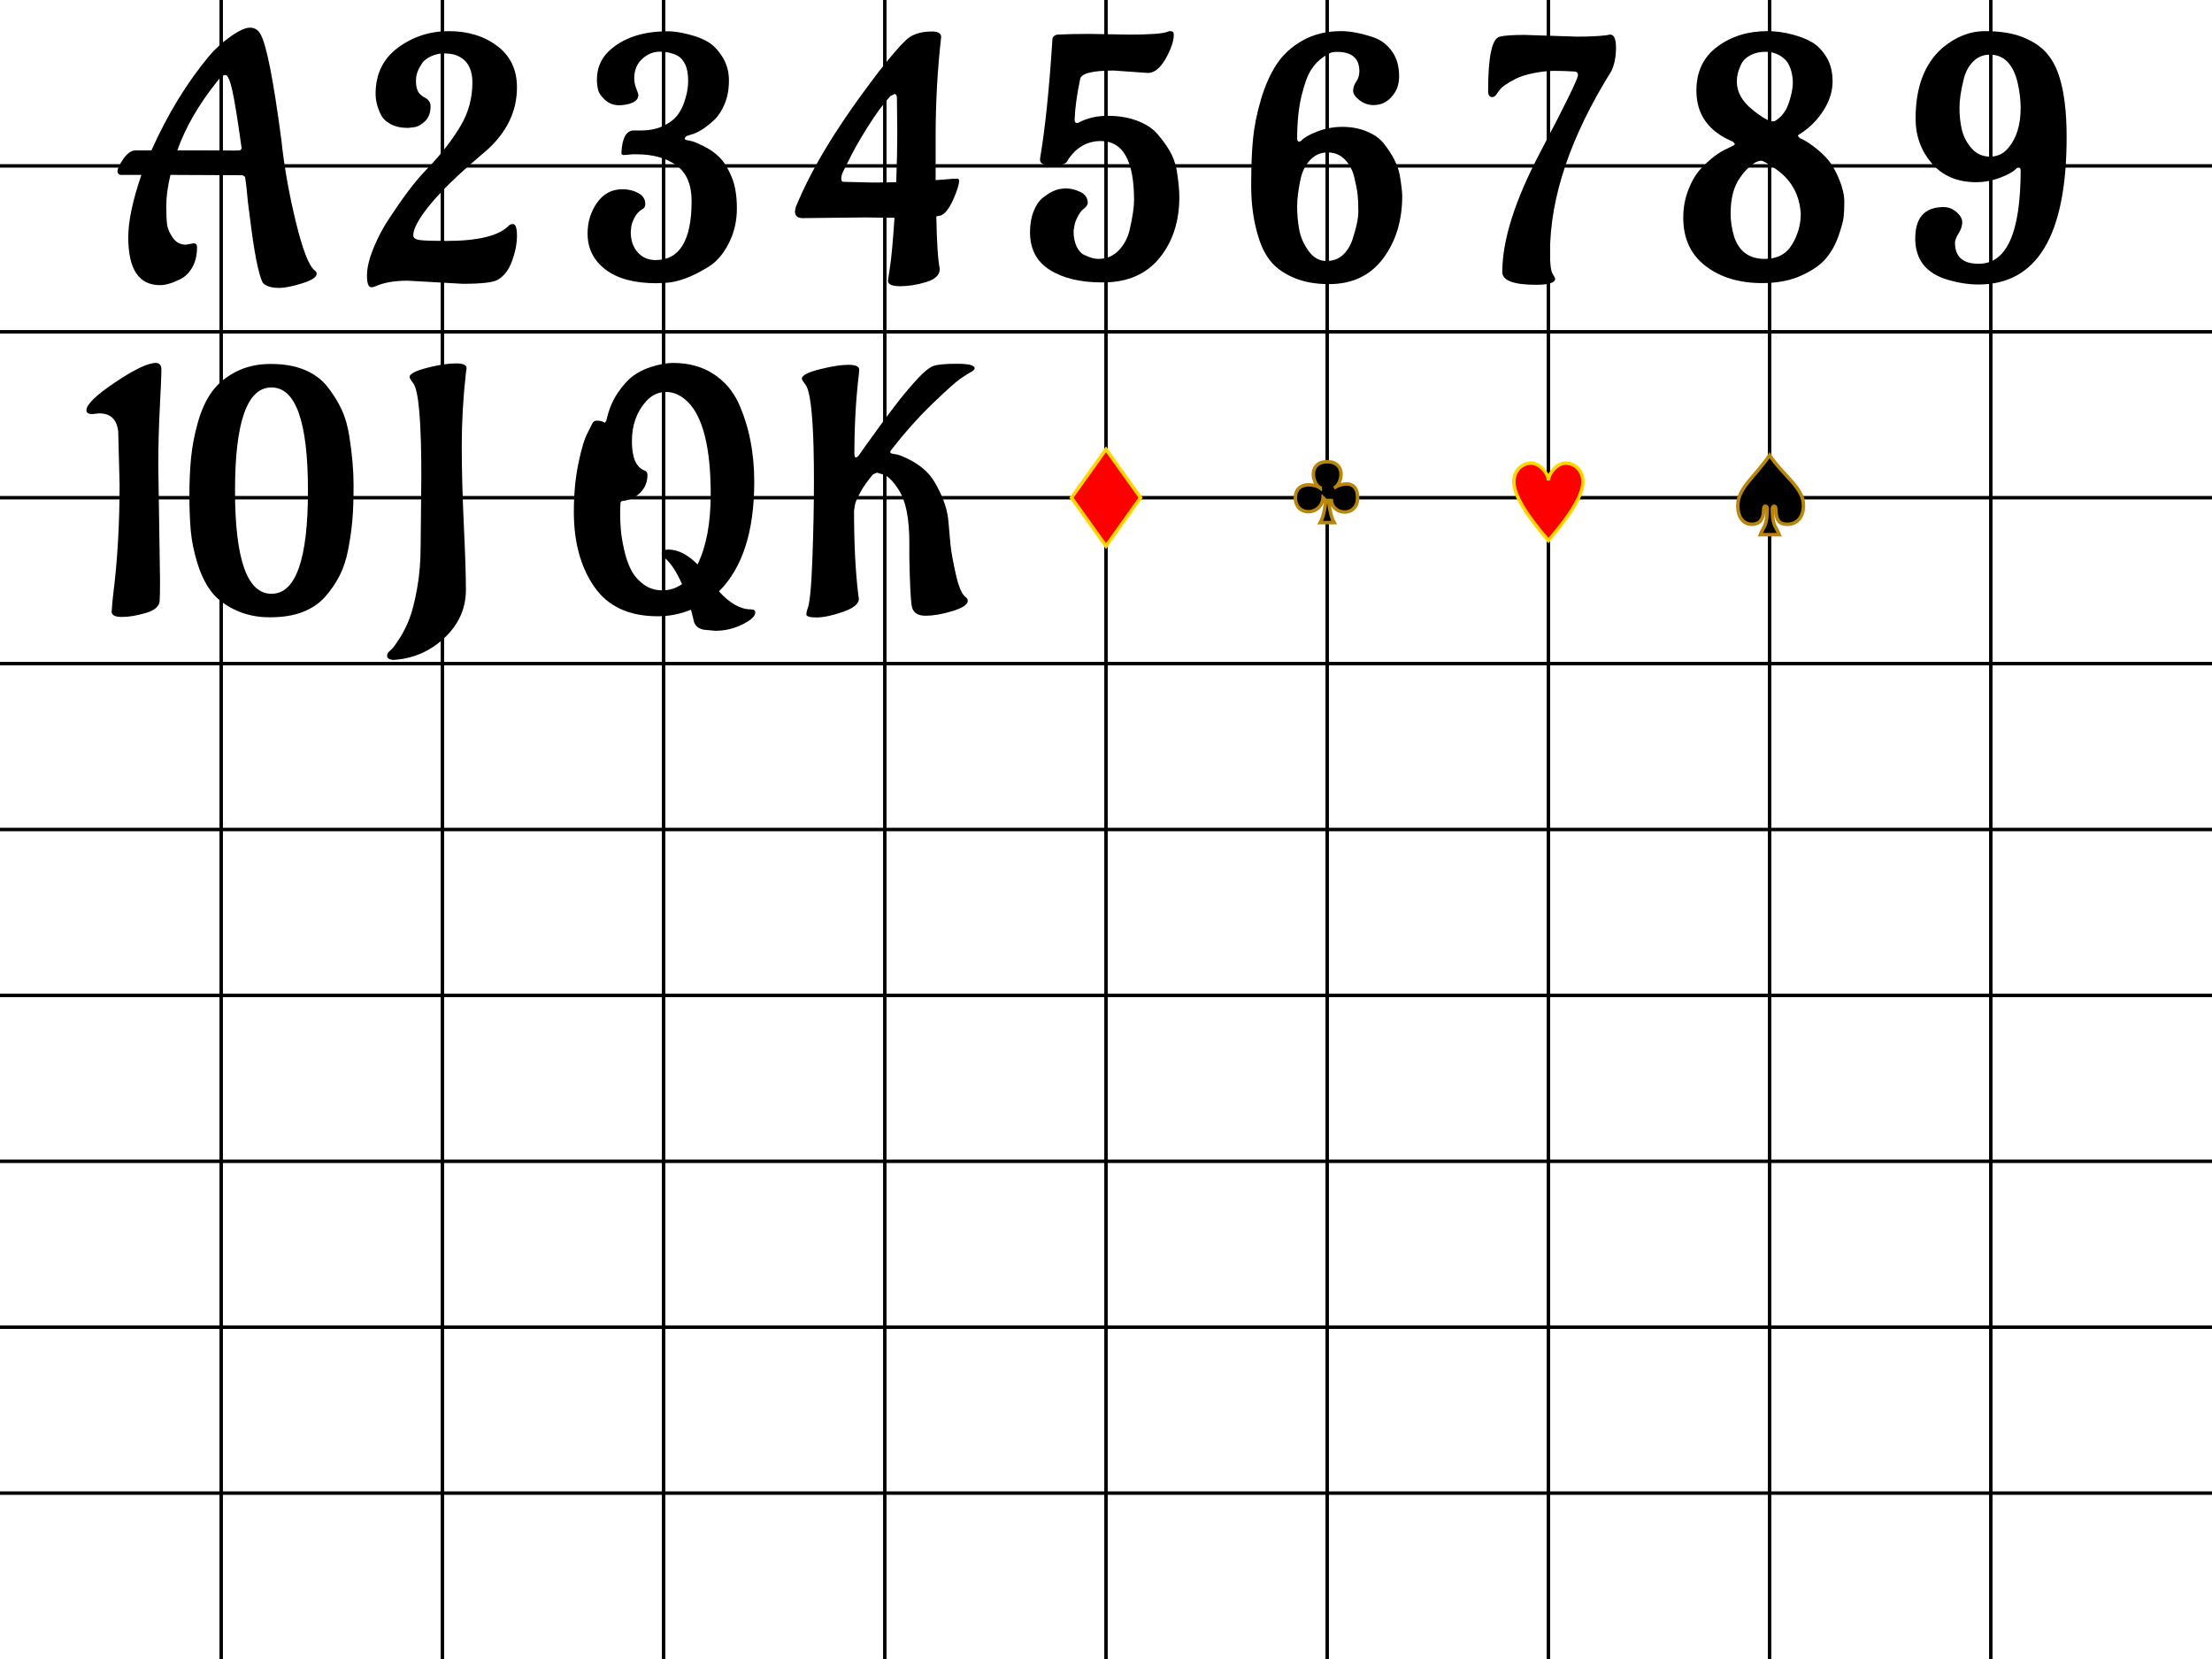
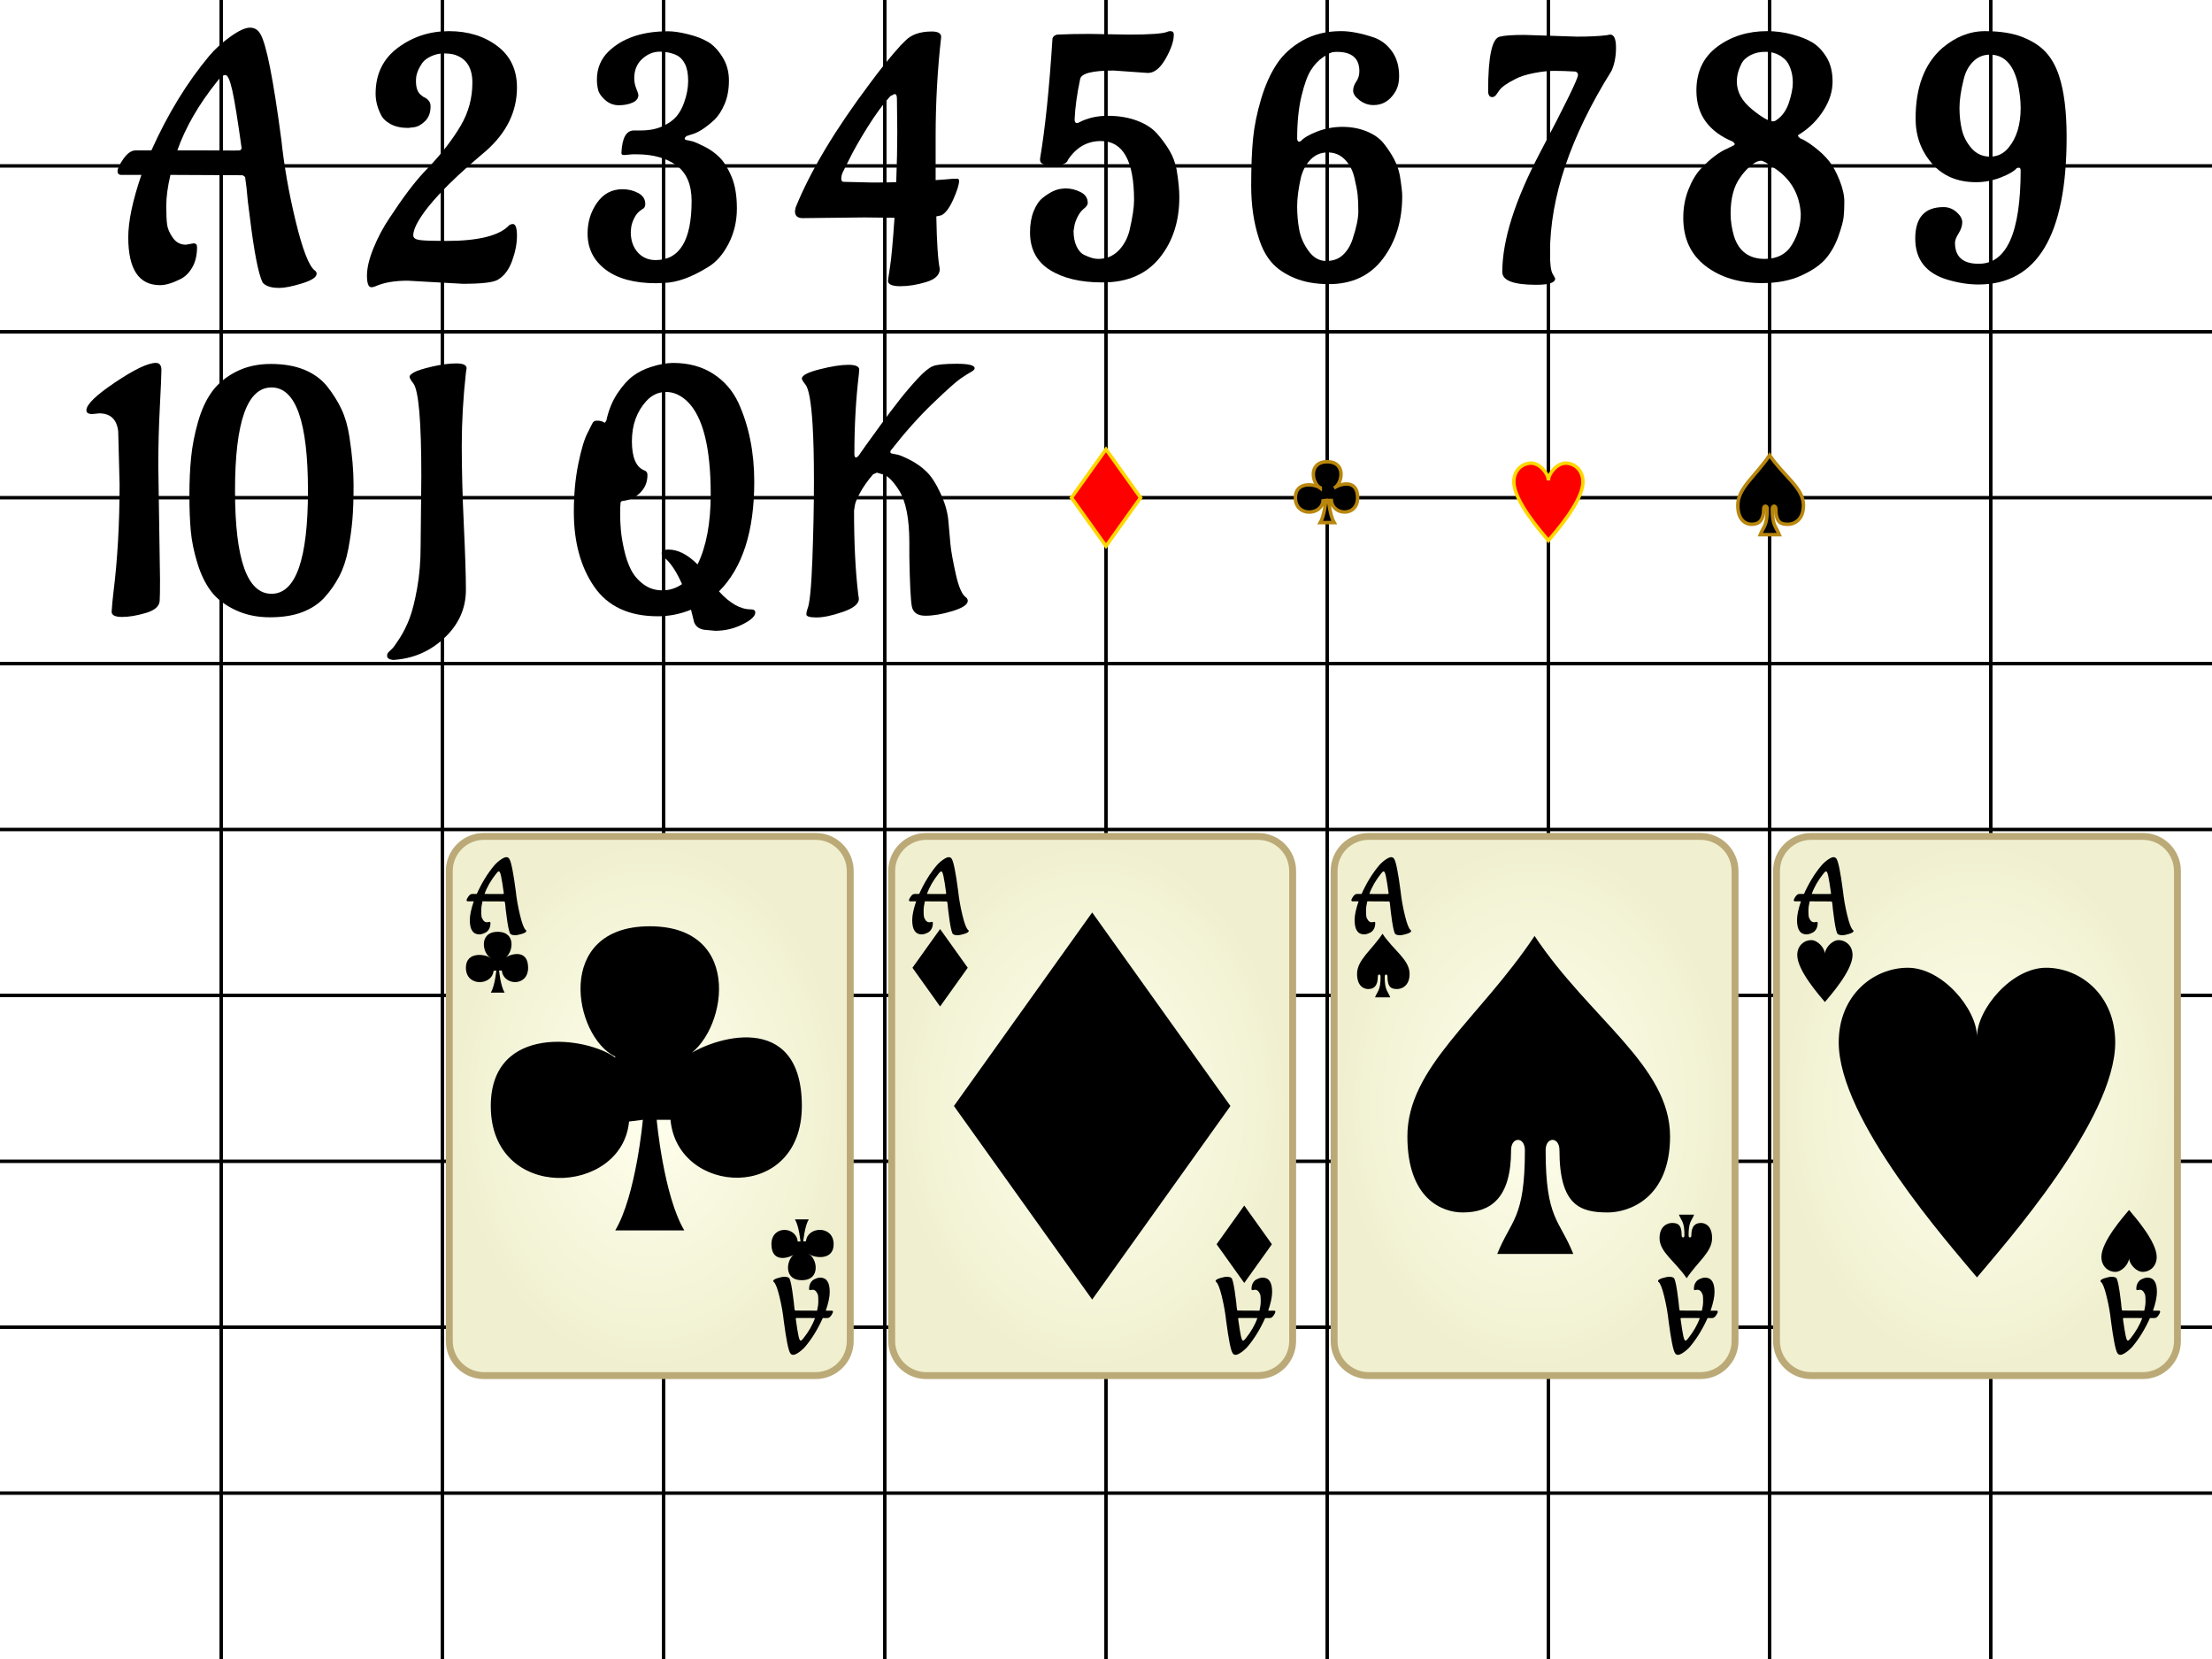
<svg xmlns="http://www.w3.org/2000/svg" width="640" height="480">
  <defs>
    <g id="grid10x10">
      <line x1="10%" y1="0" x2="10%" y2="100%" stroke="currentColor" />
      <line x1="20%" y1="0" x2="20%" y2="100%" stroke="currentColor" />
      <line x1="30%" y1="0" x2="30%" y2="100%" stroke="currentColor" />
      <line x1="40%" y1="0" x2="40%" y2="100%" stroke="currentColor" />
      <line x1="50%" y1="0" x2="50%" y2="100%" stroke="currentColor" />
      <line x1="60%" y1="0" x2="60%" y2="100%" stroke="currentColor" />
      <line x1="70%" y1="0" x2="70%" y2="100%" stroke="currentColor" />
      <line x1="80%" y1="0" x2="80%" y2="100%" stroke="currentColor" />
      <line x1="90%" y1="0" x2="90%" y2="100%" stroke="currentColor" />
      <line y1="10%" x1="0" y2="10%" x2="100%" stroke="currentColor" />
      <line y1="20%" x1="0" y2="20%" x2="100%" stroke="currentColor" />
      <line y1="30%" x1="0" y2="30%" x2="100%" stroke="currentColor" />
      <line y1="40%" x1="0" y2="40%" x2="100%" stroke="currentColor" />
      <line y1="50%" x1="0" y2="50%" x2="100%" stroke="currentColor" />
      <line y1="60%" x1="0" y2="60%" x2="100%" stroke="currentColor" />
      <line y1="70%" x1="0" y2="70%" x2="100%" stroke="currentColor" />
      <line y1="80%" x1="0" y2="80%" x2="100%" stroke="currentColor" />
      <line y1="90%" x1="0" y2="90%" x2="100%" stroke="currentColor" />
    </g>
    <g id="ranks">
      <g id="rankA">
        <g transform="translate(-30 -40)">
          <path d="M 19.81 62.802 L 22.01 62.402 Q 23.01 62.402 23.01 63.502 Q 23.01 67.002 21.61 69.402 Q 20.21 71.802 18.11 72.802 Q 14.71 74.502 12.31 74.502 Q 7.71 74.502 5.41 71.052 Q 3.11 67.602 3.11 60.652 Q 3.11 53.702 6.91 42.602 L 1.11 42.602 Q 0.01 42.602 0.01 41.502 Q 0.01 40.402 1.71 37.952 Q 3.41 35.502 5.31 35.502 L 9.81 35.502 Q 16.91 19.702 26.51 8.202 Q 29.01 5.202 32.66 2.602 Q 36.31 0.002 38.31 0.002 Q 40.31 0.002 41.31 1.802 Q 43.91 6.002 47.41 32.502 Q 48.61 43.902 51.56 56.052 Q 54.51 68.202 57.01 70.202 Q 57.61 70.602 57.61 71.202 Q 57.61 72.702 53.36 74.002 Q 49.11 75.302 46.86 75.302 Q 44.61 75.302 43.41 74.752 Q 42.21 74.202 41.91 73.602 Q 40.11 69.702 38.31 55.002 L 37.71 50.302 Q 37.31 45.602 36.91 43.202 L 36.21 42.702 L 15.31 42.602 Q 14.11 47.702 14.11 51.502 Q 14.11 55.302 14.36 57.052 Q 14.61 58.802 16.01 60.802 Q 17.41 62.802 19.81 62.802 Z M 17.31 35.502 L 17.41 35.502 Q 31.31 35.502 33.36 35.552 Q 35.41 35.602 35.61 35.402 Q 35.81 35.202 35.91 34.902 Q 34.21 22.602 33.21 18.152 Q 32.21 13.702 31.21 13.702 Q 30.21 13.702 28.71 15.702 Q 20.81 25.602 17.31 35.502 Z" />
        </g>
      </g>
      <g id="rank2">
        <g transform="translate(-22 -39)">
          <path d="M 27.874 73.112 L 11.974 72.212 Q 6.274 72.212 2.674 73.812 Q 1.974 74.112 1.474 74.112 Q 0.174 74.112 0.174 70.762 Q 0.174 67.412 2.074 62.762 Q 3.974 58.112 6.674 54.112 Q 12.374 45.412 16.574 40.912 L 18.474 38.912 Q 23.974 33.012 27.324 27.312 Q 30.674 21.612 30.674 14.912 Q 30.674 8.612 25.774 6.912 Q 24.674 6.512 22.674 6.462 A 9.387 9.387 0 0 0 22.44 6.459 A 8.683 8.683 0 0 0 18.874 7.212 Q 17.074 8.012 16.174 9.212 Q 14.474 11.712 14.374 13.812 Q 14.174 17.412 15.974 18.612 L 16.474 19.012 Q 18.574 19.912 18.574 21.712 L 18.574 21.812 Q 18.574 24.512 16.974 26.062 Q 15.374 27.612 13.774 27.812 L 12.074 28.012 Q 9.074 28.012 7.024 26.912 Q 4.974 25.812 4.174 24.112 Q 2.674 21.112 2.674 18.112 Q 2.674 9.612 9.124 4.812 Q 15.574 0.012 23.874 0.012 Q 32.174 0.012 37.874 4.312 Q 43.574 8.612 43.574 16.312 Q 43.574 26.712 34.674 34.612 L 32.674 36.312 Q 19.274 47.712 15.074 54.912 Q 13.574 57.412 13.574 59.112 Q 13.574 60.212 15.524 60.462 Q 17.474 60.712 23.074 60.712 Q 37.174 60.712 41.374 56.112 Q 41.874 55.812 42.374 55.812 Q 43.574 55.812 43.574 59.212 Q 43.574 62.612 42.174 66.462 Q 40.774 70.312 38.074 71.912 Q 36.174 73.112 27.874 73.112 Z" />
        </g>
      </g>
      <g id="rank3">
        <g transform="translate(-22 -39)">
          <path d="M 10.704 35.848 L 10.504 35.848 Q 9.804 35.848 9.804 35.348 L 9.804 35.148 Q 10.104 28.748 13.404 28.748 L 15.404 28.748 Q 19.004 28.748 21.654 27.548 Q 24.304 26.348 25.704 24.698 Q 27.104 23.048 27.904 20.748 Q 29.104 17.448 29.104 14.398 Q 29.104 11.348 28.204 9.548 Q 27.304 7.748 25.904 7.048 Q 23.704 5.948 20.904 5.948 Q 18.104 5.948 15.804 8.048 Q 13.504 10.148 13.504 13.648 Q 13.504 15.148 14.104 16.648 Q 14.704 18.148 14.704 18.448 Q 14.704 19.948 13.004 20.698 Q 11.304 21.448 9.054 21.448 Q 6.804 21.448 5.104 19.948 Q 3.404 18.448 3.054 16.998 Q 2.704 15.548 2.704 14.048 Q 2.704 9.148 6.104 5.848 Q 12.204 0.048 23.304 0.048 Q 25.604 0.048 29.054 0.898 Q 32.504 1.748 34.804 3.098 Q 37.104 4.448 39.004 7.448 Q 40.904 10.448 40.904 14.298 Q 40.904 18.148 39.654 21.098 Q 38.404 24.048 36.604 25.748 Q 32.804 29.248 29.904 29.948 L 28.704 30.348 Q 28.104 30.748 28.104 31.098 Q 28.104 31.448 28.754 31.548 Q 29.404 31.648 30.354 31.898 Q 31.304 32.148 33.804 33.398 Q 36.304 34.648 38.204 36.548 Q 40.104 38.448 41.654 42.098 Q 43.204 45.748 43.204 51.298 Q 43.204 56.848 40.804 61.498 Q 38.404 66.148 34.904 68.248 Q 27.804 72.648 22.304 72.848 L 19.904 72.948 Q 10.404 72.948 5.204 68.998 Q 0.004 65.048 0.004 58.548 Q 0.004 53.548 2.754 49.648 Q 5.504 45.748 10.104 45.748 Q 12.604 45.748 14.654 46.848 Q 16.704 47.948 16.704 50.048 Q 16.704 51.148 15.804 51.548 Q 14.304 52.448 13.504 54.098 Q 12.704 55.748 12.604 56.948 L 12.504 58.148 Q 12.504 61.748 14.504 63.998 Q 16.504 66.248 19.704 66.248 Q 30.104 66.248 30.104 49.148 Q 30.104 42.048 25.704 38.848 Q 21.304 35.648 14.204 35.648 L 13.004 35.648 L 10.704 35.848 Z" />
        </g>
      </g>
      <g id="rank4">
        <g transform="translate(-26 -39)">
          <path d="M 28.808 54.01 L 20.208 53.91 L 2.208 54.11 Q 0.008 54.11 0.008 52.11 L 0.208 51.01 Q 6.608 35.21 21.708 15.11 Q 26.508 8.61 30.608 4.11 L 31.908 2.81 Q 34.508 0.11 39.608 0.11 Q 42.308 0.11 42.308 1.71 Q 40.708 15.81 40.708 30.41 L 40.708 43.11 Q 42.008 43.01 43.508 42.91 L 45.808 42.71 L 46.708 42.71 A 0.614 0.614 0 0 1 47.508 43.21 Q 47.508 44.91 45.808 48.71 Q 44.108 52.51 42.308 53.31 L 40.908 53.61 Q 41.108 64.91 41.908 68.81 Q 41.908 71.41 37.958 72.61 Q 34.008 73.81 30.458 73.81 Q 26.908 73.81 26.908 72.21 Q 26.908 72.01 27.508 68.21 Q 28.108 64.41 28.808 54.01 Z M 14.108 43.61 L 22.408 43.81 Q 26.808 43.81 29.308 43.71 Q 29.608 35.51 29.608 29.31 L 29.508 19.51 Q 29.508 18.21 28.808 18.21 L 27.608 18.81 Q 24.508 22.21 21.058 27.71 Q 17.608 33.21 15.708 37.11 L 13.808 40.91 Q 13.408 41.81 13.408 42.71 Q 13.408 43.61 14.108 43.61 Z" />
        </g>
      </g>
      <g id="rank5">
        <g transform="translate(-22 -39)">
          <path d="M 34.118 12.109 L 24.218 11.409 Q 14.918 11.409 14.518 13.909 Q 13.118 20.509 12.918 25.609 Q 12.918 26.609 13.618 26.609 Q 13.818 26.609 14.218 26.409 Q 17.818 24.509 22.518 24.509 Q 27.218 24.509 30.968 25.909 Q 34.718 27.309 36.818 29.709 Q 38.918 32.109 40.368 34.559 Q 41.818 37.009 42.418 40.009 Q 43.218 44.809 43.218 48.009 Q 43.218 58.609 37.468 65.659 Q 31.718 72.709 21.118 72.709 L 20.818 72.709 Q 11.518 72.709 5.768 69.109 Q 0.018 65.509 0.018 58.209 Q 0.018 54.709 1.068 52.109 Q 2.118 49.509 3.618 48.309 Q 6.718 45.809 9.218 45.609 L 10.218 45.509 Q 12.518 45.509 14.618 46.559 Q 16.718 47.609 16.718 49.709 Q 16.718 50.509 15.618 51.359 Q 14.518 52.209 13.718 53.859 Q 12.918 55.509 12.818 56.609 L 12.618 57.809 Q 12.618 60.509 13.518 62.359 Q 14.418 64.209 15.818 64.809 Q 18.118 65.909 19.718 65.909 Q 23.218 65.909 25.568 63.559 Q 27.918 61.209 28.818 57.609 Q 30.118 52.009 30.118 48.909 Q 30.118 31.809 20.518 31.809 Q 14.618 31.809 11.018 37.209 Q 10.518 38.909 6.718 38.909 Q 2.918 38.909 2.918 37.309 L 2.918 36.909 Q 5.118 24.009 6.518 2.109 Q 6.818 1.209 7.918 1.009 Q 12.018 0.809 17.118 0.809 L 28.618 1.009 Q 37.818 1.009 39.718 0.209 Q 40.118 0.009 40.618 0.009 Q 41.618 0.009 41.618 1.009 Q 41.618 3.809 39.268 7.959 Q 36.918 12.109 34.118 12.109 Z" />
        </g>
      </g>
      <g id="rank6">
        <g transform="translate(-22 -39)">
          <path d="M 22.506 73.205 Q 16.706 73.205 12.456 71.405 Q 8.206 69.605 5.856 66.855 Q 3.506 64.105 2.206 59.905 Q 0.006 53.105 0.006 44.755 Q 0.006 36.405 0.556 31.005 Q 1.106 25.605 2.856 19.705 Q 4.606 13.805 7.356 9.605 Q 10.106 5.405 14.906 2.705 Q 19.706 0.005 26.006 0.005 Q 30.006 0.005 35.406 1.805 Q 38.606 2.905 40.706 5.805 Q 42.806 8.705 42.806 13.005 Q 42.806 15.805 41.606 17.705 Q 39.306 21.405 35.406 21.405 Q 33.206 21.405 31.356 20.005 Q 29.506 18.605 29.506 17.255 Q 29.506 15.905 30.406 14.605 Q 31.306 13.305 31.306 11.605 Q 31.306 6.005 24.806 6.005 Q 24.306 6.005 23.556 6.105 Q 22.806 6.205 20.806 7.555 Q 18.806 8.905 17.306 11.255 Q 15.806 13.605 14.556 18.805 Q 13.306 24.005 13.306 31.205 Q 13.406 32.005 13.906 32.005 Q 14.006 32.005 14.406 31.805 Q 15.606 30.405 19.106 29.055 Q 22.606 27.705 26.406 27.705 Q 30.206 27.705 33.406 29.005 Q 36.606 30.305 38.356 32.505 Q 40.106 34.705 41.306 36.955 Q 42.506 39.205 43.006 41.705 Q 43.706 46.005 43.706 47.705 Q 43.706 58.405 38.156 65.805 Q 32.606 73.205 22.506 73.205 Z M 29.856 42.355 Q 29.106 39.205 27.106 37.155 Q 25.106 35.105 22.156 35.105 Q 19.206 35.105 17.206 37.155 Q 15.206 39.205 14.406 42.305 Q 13.306 47.205 13.306 50.705 Q 13.306 54.205 13.906 57.455 Q 14.506 60.705 16.606 63.605 Q 18.706 66.505 21.706 66.505 Q 24.706 66.505 26.556 64.755 Q 28.406 63.005 29.306 60.305 Q 31.006 55.205 31.006 52.205 Q 31.006 49.205 30.806 47.355 Q 30.606 45.505 29.856 42.355 Z" />
        </g>
      </g>
      <g id="rank7">
        <g transform="translate(-18 -38)">
          <path d="M 11.06 0.1 L 26.26 0.6 Q 31.46 0.6 34.76 0.2 L 35.86 0 Q 37.56 0 37.56 3.8 Q 37.56 7.6 36.26 10.5 Q 18.46 39 18.46 63.2 Q 18.46 67.9 19.21 69.2 Q 19.96 70.5 19.96 70.6 Q 19.96 72.4 14.46 72.4 Q 4.66 72.4 4.66 68.7 Q 4.66 54.9 15.61 34.1 Q 26.56 13.3 26.56 11.7 Q 26.56 10.9 25.76 10.7 Q 22.36 10.5 19.71 10.5 Q 17.06 10.5 13.76 11.15 Q 10.46 11.8 8.56 12.8 Q 4.76 14.7 3.76 16.2 L 3.26 16.9 Q 2.56 18.1 1.76 18.1 Q 0.56 18.1 0.56 16.3 Q 0.56 1.3 3.96 0.6 Q 5.96 0.1 11.06 0.1 Z" />
        </g>
      </g>
      <g id="rank8">
        <g transform="translate(-25 -39)">
          <path d="M 12.92 33.908 L 14.32 33.208 Q 14.92 33.008 14.92 32.608 L 14.42 32.008 Q 3.82 27.608 3.82 17.208 Q 3.82 9.008 9.87 4.508 Q 15.92 0.008 24.32 0.008 Q 27.92 0.008 31.52 0.958 Q 35.12 1.908 37.42 3.308 Q 39.72 4.708 41.47 7.558 Q 43.22 10.408 43.22 14.608 Q 43.22 18.808 40.62 22.908 Q 38.02 27.008 34.02 29.608 Q 33.22 30.008 33.22 30.258 Q 33.22 30.508 33.82 31.008 Q 35.42 31.608 37.97 33.558 Q 40.52 35.508 42.17 37.558 Q 43.82 39.608 45.22 43.108 Q 46.62 46.608 46.62 49.308 Q 46.62 52.008 46.42 53.808 Q 46.22 55.608 44.92 59.308 Q 43.62 63.008 41.32 65.758 Q 39.02 68.508 34.22 70.708 Q 29.42 72.908 22.82 72.908 Q 12.92 72.908 6.47 67.958 Q 0.02 63.008 0.02 54.008 Q 0.02 49.708 1.47 45.958 Q 2.92 42.208 5.02 39.908 Q 9.12 35.508 12.92 33.908 Z M 34.02 52.908 Q 33.52 44.408 26.52 39.708 Q 23.32 37.508 22.57 37.508 Q 21.82 37.508 20.97 37.958 Q 20.12 38.408 18.87 39.558 Q 17.62 40.708 16.52 42.308 Q 13.72 46.108 13.72 52.808 Q 13.72 56.008 14.72 59.408 Q 16.82 65.908 23.62 65.908 Q 29.02 65.908 31.52 61.708 Q 34.02 57.508 34.02 52.908 Z M 27.02 25.708 Q 29.52 24.008 30.62 20.608 Q 31.72 17.208 31.72 14.908 Q 31.72 12.608 30.97 10.658 Q 30.22 8.708 29.12 7.908 Q 27.02 6.108 24.27 6.008 A 13.578 13.578 0 0 0 23.777 5.999 A 9.111 9.111 0 0 0 19.57 6.908 Q 17.62 7.908 16.82 9.508 Q 15.52 12.108 15.52 14.608 Q 15.52 19.008 19.82 22.558 Q 24.12 26.108 26.02 26.108 Q 26.52 26.108 27.02 25.708 Z" />
        </g>
      </g>
      <g id="rank9">
        <g transform="translate(-22 -39)">
          <path d="M 18.44 67.314 L 18.54 67.314 Q 30.64 67.314 30.64 40.214 Q 30.54 39.414 30.04 39.414 Q 29.94 39.414 29.54 39.614 Q 28.34 41.014 24.84 42.364 Q 21.34 43.714 17.74 43.714 Q 9.64 43.714 4.94 38.264 Q 0.24 32.814 0.24 25.314 Q 0.24 11.714 7.94 4.914 Q 13.74 0.014 20.29 0.014 Q 26.84 0.014 31.14 1.714 Q 35.44 3.414 37.89 6.064 Q 40.34 8.714 41.74 12.914 Q 43.94 19.614 43.94 30.614 Q 43.94 73.314 18.44 73.314 Q 14.14 73.314 9.44 71.914 Q 0.14 69.114 0.14 60.014 Q 0.14 50.914 8.34 50.914 Q 10.44 50.914 12.09 52.364 Q 13.74 53.814 13.74 55.314 Q 13.74 56.814 12.69 58.514 Q 11.64 60.214 11.64 61.214 Q 11.64 67.314 18.44 67.314 Z M 13.64 28.564 Q 14.34 31.514 16.44 33.914 Q 18.54 36.314 21.79 36.314 Q 25.04 36.314 27.14 33.714 Q 30.64 29.514 30.64 22.214 Q 30.64 18.814 29.74 14.814 Q 27.74 6.814 21.74 6.814 Q 18.84 6.814 16.84 8.864 Q 14.84 10.914 14.14 14.014 Q 12.94 18.814 12.94 22.214 Q 12.94 25.614 13.64 28.564 Z" />
        </g>
      </g>
      <g id="rankT">
        <g transform="translate(-39 -39)">
          <path d="M 68.9 67.85 Q 66.4 70.6 62.5 72.1 Q 58.6 73.6 53.05 73.6 Q 47.5 73.6 43 71.45 Q 38.5 69.3 36.05 66.05 Q 33.6 62.8 32.1 57.9 Q 30.6 53 30.2 48.6 Q 29.8 44.2 29.8 38.25 Q 29.8 32.3 30.3 27.3 Q 30.8 22.3 32.3 17.05 Q 33.8 11.8 36.35 8.3 Q 38.9 4.8 43.3 2.55 Q 47.7 0.3 53.35 0.3 Q 59 0.3 63.1 2 Q 67.2 3.7 69.7 6.85 Q 72.2 10 73.8 13.4 Q 75.4 16.8 76.1 21.4 Q 77.3 29.2 77.3 35.35 Q 77.3 41.5 76.95 45.5 Q 76.6 49.5 75.75 53.95 Q 74.9 58.4 73.15 61.75 Q 71.4 65.1 68.9 67.85 Z M 20.8 29.8 L 21.3 62.7 Q 21.3 67.5 21.2 68.8 Q 21.1 71.2 17.2 72.35 Q 13.3 73.5 10.3 73.5 Q 7.3 73.5 7.3 72 A 87.278 87.278 0 0 1 7.8 66.6 Q 9.6 52.2 9.6 35.1 L 9.2 19.8 Q 8.6 14.6 3.7 14.6 L 1.7 14.8 Q 0 14.8 0 13.7 Q 0 11.2 8.35 5.6 Q 16.7 0 20.1 0 Q 21.7 0 21.7 2.05 Q 21.7 4.1 21.25 12.7 Q 20.8 21.3 20.8 29.8 Z M 64.1 36.95 Q 64.1 7.1 53.55 7.1 Q 43 7.1 43 36.95 Q 43 66.8 53.55 66.8 Q 64.1 66.8 64.1 36.95 Z" />
        </g>
      </g>
      <g id="rankJ">
        <g transform="translate(-16 -39)">
          <path d="M 9.702 52.948 L 9.902 32.748 Q 9.902 9.048 7.602 5.948 Q 6.502 4.548 6.502 3.998 Q 6.502 3.448 7.852 2.698 Q 9.202 1.948 13.102 1.048 Q 17.002 0.148 20.002 0.148 Q 23.002 0.148 23.002 1.548 L 22.802 2.848 Q 21.602 13.648 21.602 23.948 Q 21.602 34.248 22.202 46.948 Q 22.802 59.648 22.802 65.648 Q 22.802 73.748 16.552 79.598 Q 10.302 85.448 1.702 85.948 Q 0.002 85.748 0.002 84.748 Q 0.002 84.048 0.452 83.648 Q 0.902 83.248 1.502 82.648 Q 2.102 82.048 3.702 79.548 Q 5.302 77.048 6.502 73.898 Q 7.702 70.748 8.702 65.148 Q 9.702 59.548 9.702 52.948 Z" />
        </g>
      </g>
      <g id="rankQ">
        <g transform="translate(-26 -39)">
          <path d="M 9.029 17.307 L 9.429 16.707 Q 10.429 12.107 12.679 8.757 Q 14.929 5.407 17.179 3.757 Q 19.429 2.107 22.229 1.207 Q 25.929 0.007 28.729 0.007 Q 35.429 0.007 40.279 3.107 Q 45.129 6.207 47.629 11.507 Q 52.229 21.607 52.229 34.407 Q 52.229 55.907 42.029 66.107 Q 46.729 71.307 51.229 71.307 Q 52.529 71.307 52.529 72.207 Q 52.529 73.807 48.829 75.657 Q 45.129 77.507 40.929 77.507 L 37.729 77.207 Q 36.429 77.007 35.629 76.257 Q 34.829 75.507 34.629 74.207 L 33.929 71.407 Q 29.229 73.307 24.329 73.307 Q 11.829 73.307 5.929 64.757 Q 0.029 56.207 0.029 43.107 Q 0.029 35.507 1.329 29.157 Q 2.629 22.807 4.029 20.207 L 5.329 17.607 Q 5.729 16.707 6.629 16.707 Q 7.529 16.707 7.979 16.857 Q 8.429 17.007 8.679 17.157 Q 8.929 17.307 9.029 17.307 Z M 26.529 56.607 L 25.729 55.907 Q 25.429 55.507 25.429 55.107 Q 25.429 54.007 27.429 54.007 Q 31.529 54.007 35.829 58.307 Q 39.629 50.507 39.629 38.007 Q 39.629 17.807 32.929 11.207 Q 30.029 8.407 26.729 8.407 Q 23.429 8.407 21.029 11.007 Q 16.829 15.607 16.829 22.657 Q 16.829 29.707 20.429 31.107 Q 21.329 31.407 21.329 32.407 Q 21.329 35.407 19.329 37.457 Q 17.329 39.507 14.429 39.907 Q 13.529 39.907 13.529 40.607 Q 13.429 41.707 13.429 43.757 Q 13.429 45.807 13.629 48.257 Q 13.829 50.707 14.579 54.057 Q 15.329 57.407 16.579 59.857 Q 17.829 62.307 20.179 64.057 Q 22.529 65.807 25.629 65.807 Q 28.729 65.807 31.329 64.007 Q 29.029 58.807 26.529 56.607 Z" />
        </g>
      </g>
      <g id="rankK">
        <g transform="translate(-24 -39)">
          <path d="M 31.1 56.049 L 31.1 52.049 Q 31.1 41.549 28.1 36.849 Q 25.5 32.749 23.4 32.249 Q 21.8 31.749 21.7 31.749 L 20.6 32.249 Q 18.2 35.049 16.8 37.649 Q 15.4 40.249 15.3 41.449 L 15.1 42.749 Q 15.1 56.849 16.3 66.849 Q 16.5 68.049 16.5 68.249 Q 16.5 70.449 11.85 72.049 Q 7.2 73.649 4.25 73.649 Q 1.3 73.649 1.3 72.749 Q 1.3 72.149 1.6 71.249 Q 2.6 69.049 3.05 56.699 Q 3.5 44.349 3.5 34.199 Q 3.5 24.049 3.1 17.749 Q 2.5 8.249 1.1 6.349 Q 0 4.949 0 4.549 Q 0 3.149 5.15 1.849 Q 10.3 0.549 13.45 0.549 Q 16.6 0.549 16.6 1.949 L 16.5 3.249 Q 15.2 14.049 15.2 26.349 Q 15.2 27.349 15.65 27.349 Q 16.1 27.349 16.7 26.449 Q 17.3 25.549 18.45 23.949 Q 19.6 22.349 22.65 18.149 Q 25.7 13.949 28.3 10.649 Q 30.9 7.349 33.55 4.499 Q 36.2 1.649 37.9 0.949 Q 39.6 0.249 44.8 0.249 Q 50 0.249 50 1.549 Q 50 2.049 48.9 2.649 Q 47.8 3.249 45.9 4.549 Q 44 5.849 37.95 11.649 Q 31.9 17.449 25.8 25.249 Q 25.6 25.449 25.6 25.799 Q 25.6 26.149 26.15 26.249 Q 26.7 26.349 27.7 26.549 Q 28.7 26.749 31.35 28.099 Q 34 29.449 36.1 31.499 Q 38.2 33.549 40.15 37.799 Q 42.1 42.049 42.4 45.799 Q 42.7 49.549 43 52.549 Q 43.3 55.549 44.55 61.149 Q 45.8 66.749 47.5 67.849 Q 48 68.249 48 68.849 Q 48 70.449 43.6 71.799 Q 39.2 73.149 35.75 73.149 Q 32.3 73.149 31.8 70.349 Q 31.3 67.349 31.1 56.049 Z" />
        </g>
      </g>
    </g>
    <g id="suits">
      <path id="suitD" d="M -10,0 L 0,-14 L 10,0 L 0,14 L -10,0 z " />
-       <path id="suitC" d="M -2,-2.86 C -4.4,-4.0 -5.6,-10.4 0,-10.4 C 5.6,-10.4 4.4,-4.0 2,-2.8 C 3.6,-4.0 8.8,-5.6 8.8,0 C 8.8,5.6 1.6,5.2 1.2,0.8 L 0.4,0.8 C 0.4,0.8 0.8,5.2 2,7.2 L -2,7.2 C -0.8,5.2 -0.4,0.8 -0.4,0.8 L -1.2,0.0 C -1.6,5.2 -9.2,5.6 -9.2,0 C -9.2,-4.8 -3.6,-4.0 -2,-2.8 z " />
+       <path id="suitC" d="M -2,-2.86 C -4.4,-4.0 -5.6,-10.4 0,-10.4 C 5.6,-10.4 4.4,-4.0 2,-2.8 C 3.6,-4.0 8.8,-5.6 8.8,0 C 8.8,5.6 1.6,5.2 1.2,0.8 L 0.4,0.8 C 0.4,0.8 0.8,5.2 2,7.2 L -2,7.2 C -0.8,5.2 -0.4,0.8 -0.4,0.8 L -1.2,0.9 C -1.6,5.2 -9.2,5.6 -9.2,0 C -9.2,-4.8 -3.6,-4.0 -2,-2.8 z " />
      <path id="suitH" d="M 0,-5 C 0,-7 -2.5,-10 -5,-10 C -7.5,-10 -10,-8 -10,-4.6 C -10,1 -2,10 0,12.4 C 2,10 10,1 10,-4.6 C 10,-8 7.5,-10 5,-10 C 2.5,-10 0,-7 0,-5 z " />
      <path id="suitS" d="M 0,-12.3 C -4,-6.3 -9.2,-2.8 -9.2,2.2 C -9.2,6.7 -6.7,7.7 -5.2,7.7 C -3.2,7.7 -1.7,6.7 -1.7,3.2 C -1.7,2.2 -0.7,2.2 -0.7,3.2 C -0.7,8.2 -1.7,8.2 -2.7,10.7 L 2.8,10.7 C 1.8,8.2 0.8,8.2 0.8,3.2 C 0.8,2.2 1.8,2.2 1.8,3.2 C 1.8,7.2 3.3,7.7 5.3,7.7 C 6.8,7.7 9.8,6.7 9.8,2.2 C 9.8,-2.9 4,-6.3 0,-12.3 z " />
+     </g>
+     <g id="cards">
+       <g id="background">
+         <radialGradient id="bgGradient">
+           <stop offset="0%" stop-color="#ffffee" />
+           <stop offset="99%" stop-color="#f0f0d0" />
+         </radialGradient>
+         <rect id="bgRect" x="1" y="1" width="58" height="78" rx="5" fill="url(#bgGradient)" stroke-width="1" stroke="#bbaa77" />
+       </g>
+       <g id="cardAC" class="card ace club">
+         <use href="#bgRect" />
+         <use href="#suitC" transform="translate(30 40) scale(2.5)" />
+         <g id="cardACTop">
+           <use href="#rankA" transform="translate(8 10) scale(0.15)" />
+           <use href="#suitC" transform="translate(8 20) scale(0.5)" />
+         </g>
+         <use href="#cardACTop" transform="rotate(180) translate(-60 -80)" />
+       </g>
+       <g id="cardAD" class="card ace diamond">
+         <use href="#bgRect" />
+         <use href="#suitD" transform="translate(30 40) scale(2)" />
+         <g id="cardADTop">
+           <use href="#rankA" transform="translate(8 10) scale(0.15)" />
+           <use href="#suitD" transform="translate(8 20) scale(0.4)" />
+         </g>
+         <use href="#cardADTop" transform="rotate(180) translate(-60 -80)" />
+       </g>
+       <g id="cardAH" class="card ace heart">
+         <use href="#bgRect" />
+         <use href="#suitH" transform="translate(30 40) scale(2)" />
+         <g id="cardAHTop">
+           <use href="#rankA" transform="translate(8 10) scale(0.15)" />
+           <use href="#suitH" transform="translate(8 20) scale(0.4)" />
+         </g>
+         <use href="#cardAHTop" transform="rotate(180) translate(-60 -80)" />
+       </g>
+       <g id="cardAS" class="card ace spade">
+         <use href="#bgRect" />
+         <use href="#suitS" transform="translate(30 40) scale(2)" />
+         <g id="cardASTop">
+           <use href="#rankA" transform="translate(8 10) scale(0.15)" />
+           <use href="#suitS" transform="translate(8 20) scale(0.4)" />
+         </g>
+         <use href="#cardASTop" transform="rotate(180) translate(-60 -80)" />
+       </g>
    </g>
  </defs>
  <g>
    <use href="#grid10x10" stroke="grey" />
    <use href="#rankA" x="10%" y="10%" />
    <use href="#rank2" x="20%" y="10%" />
    <use href="#rank3" x="30%" y="10%" />
    <use href="#rank4" x="40%" y="10%" />
    <use href="#rank5" x="50%" y="10%" />
    <use href="#rank6" x="60%" y="10%" />
    <use href="#rank7" x="70%" y="10%" />
    <use href="#rank8" x="80%" y="10%" />
    <use href="#rank9" x="90%" y="10%" />
    <use href="#rankT" x="10%" y="30%" />
    <use href="#rankJ" x="20%" y="30%" />
    <use href="#rankQ" x="30%" y="30%" />
    <use href="#rankK" x="40%" y="30%" />
    <use href="#suitD" x="50%" y="30%" fill="red" stroke="gold" />
    <use href="#suitC" x="60%" y="30%" fill="black" stroke="darkgoldenrod" />
    <use href="#suitH" x="70%" y="30%" fill="red" stroke="gold" />
    <use href="#suitS" x="80%" y="30%" fill="black" stroke="darkgoldenrod" />
+     <use href="#cardAC" x="10%" style="transform: scale(2);" y="25%" />
+     <use href="#cardAD" x="20%" style="transform: scale(2);" y="25%" />
+     <use href="#cardAS" x="30%" style="transform: scale(2);" y="25%" />
+     <use href="#cardAH" x="40%" style="transform: scale(2);" y="25%" />
  </g>
</svg>
